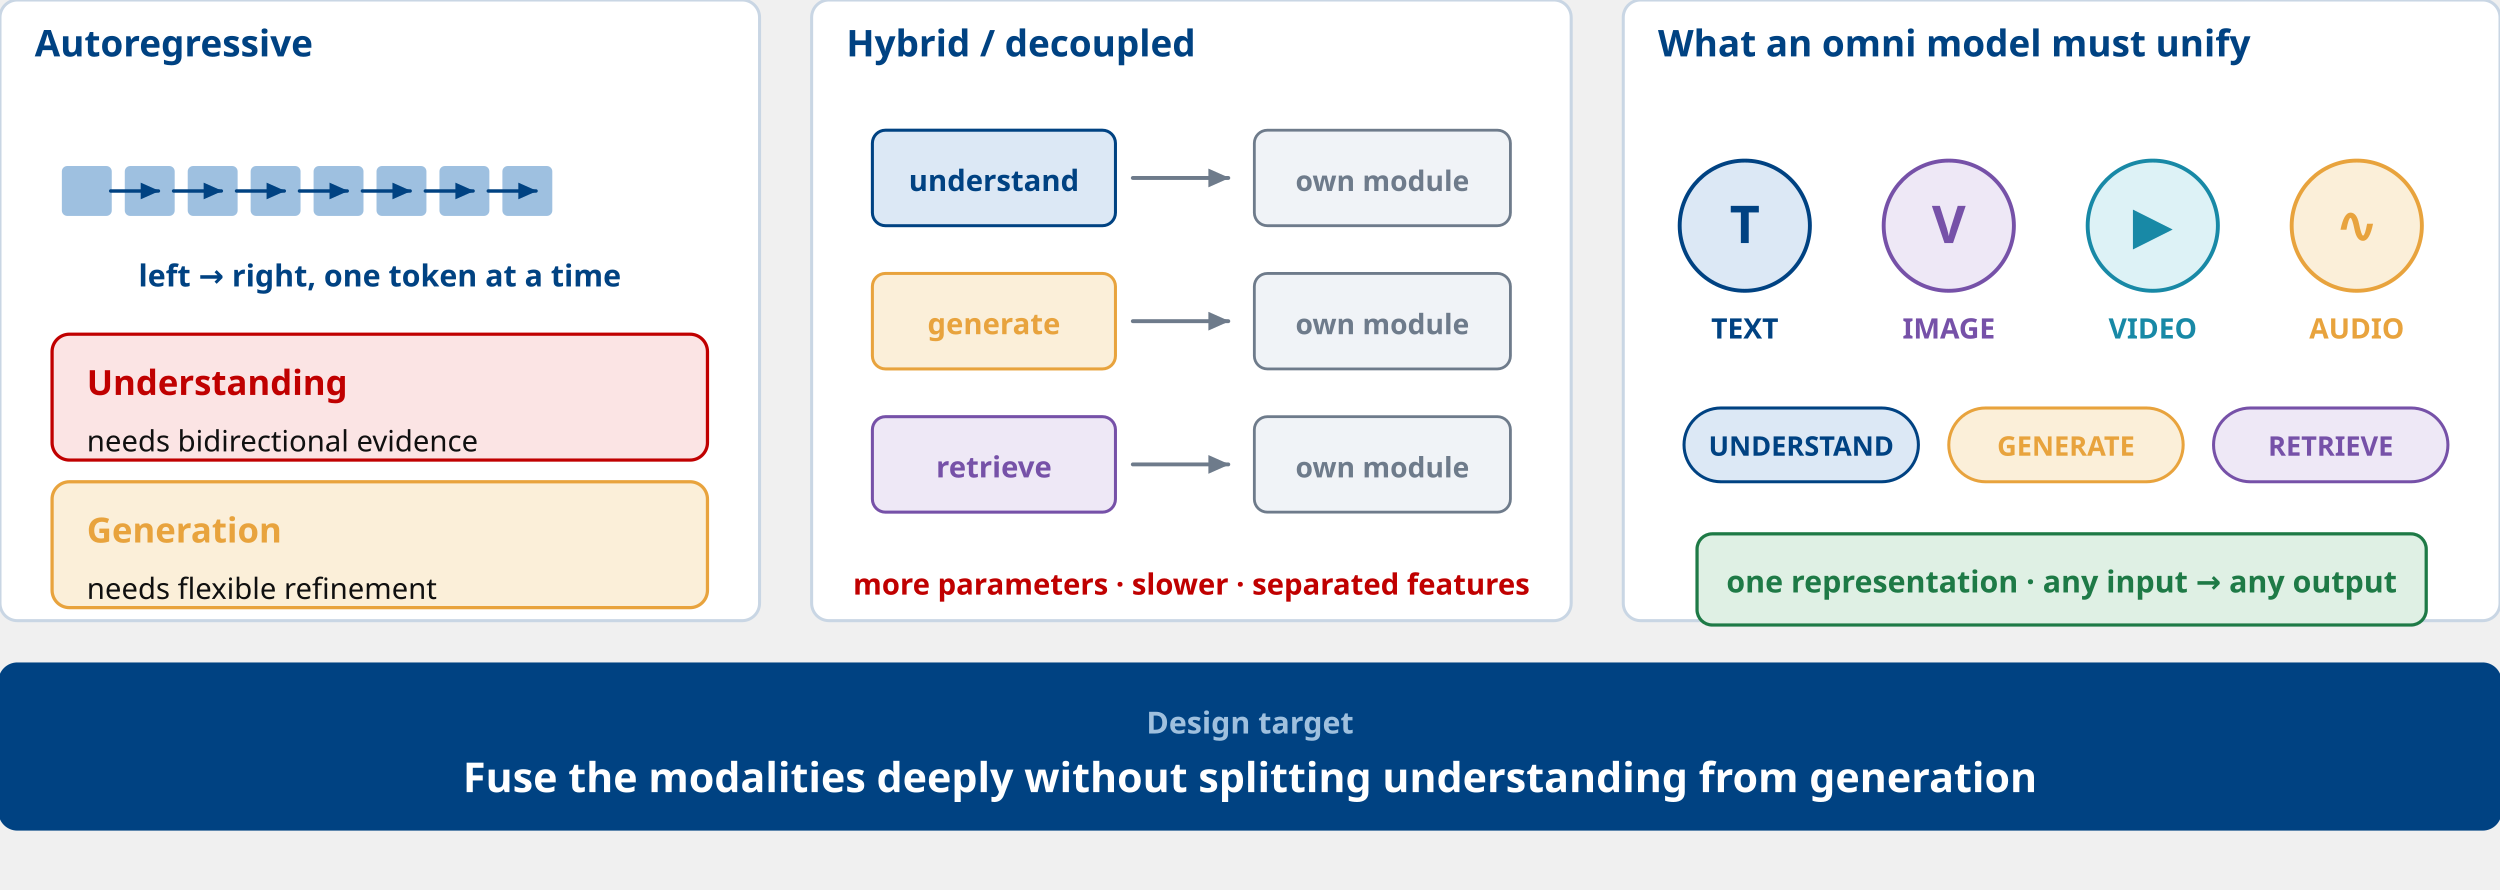
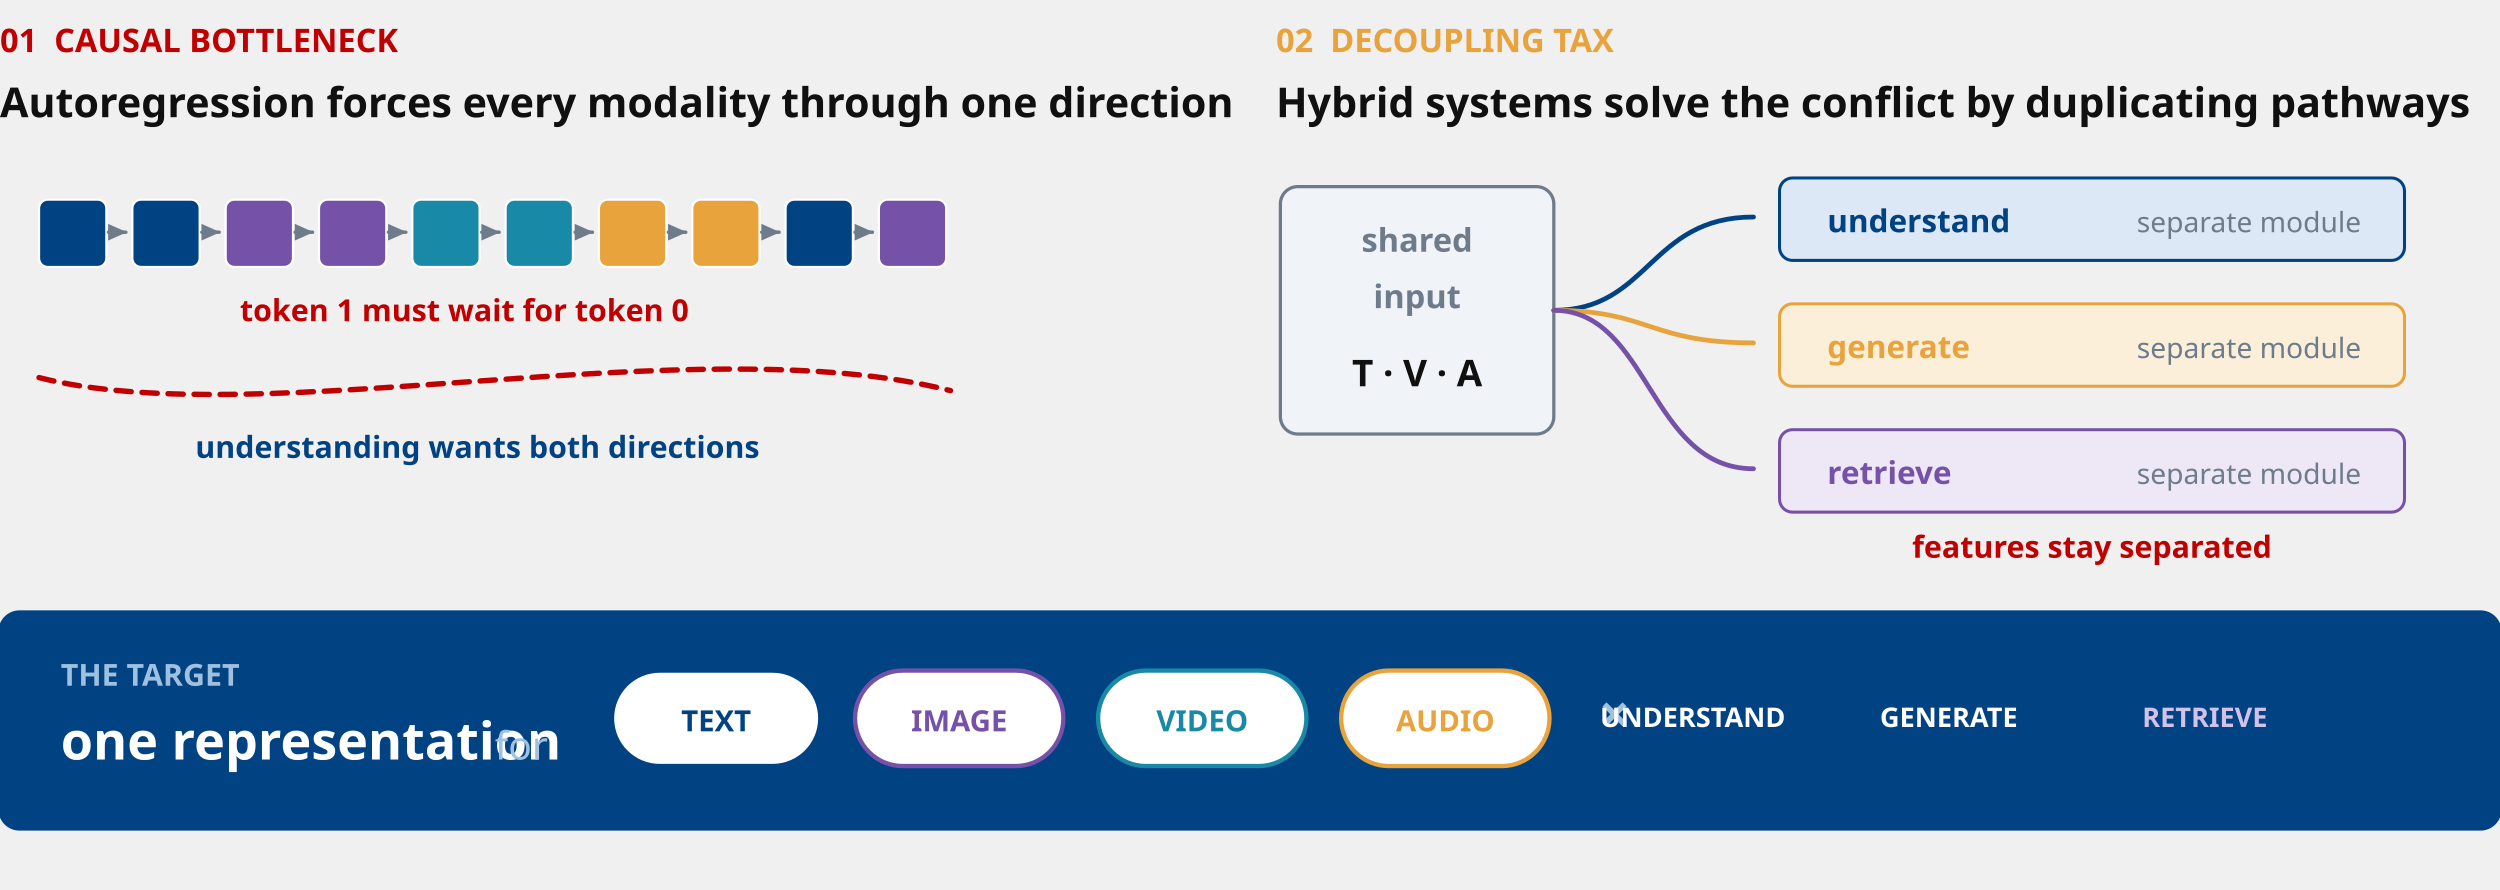
<svg xmlns="http://www.w3.org/2000/svg" width="1152" height="410" viewBox="0 0 1152 410">
  <defs>
    <marker id="arw-grey" viewBox="0 0 10 10" refX="8.5" refY="5" markerWidth="6" markerHeight="6" orient="auto-start-reverse">
      <path d="M 0 1 L 9 5 L 0 9 z" fill="#6E7B8B" />
    </marker>
-     <marker id="arw-navy" viewBox="0 0 10 10" refX="8.5" refY="5" markerWidth="6" markerHeight="6" orient="auto-start-reverse">
-       <path d="M 0 1 L 9 5 L 0 9 z" fill="#004282" />
-     </marker>
  </defs>
-   <rect x="0" y="0" width="350" height="286" rx="8" ry="8" fill="#FFFFFF" stroke="#C9D6E4" stroke-width="1.4" />
-   <text x="16" y="26" font-family="Calibri" font-size="17" font-weight="bold" fill="#004282" text-anchor="start" xml:space="preserve">Autoregressive</text>
-   <rect x="28" y="76" width="24" height="24" rx="3" ry="3" fill="#9EC0E0" stroke="#FFFFFF" stroke-width="1" />
-   <rect x="57" y="76" width="24" height="24" rx="3" ry="3" fill="#9EC0E0" stroke="#FFFFFF" stroke-width="1" />
-   <rect x="86" y="76" width="24" height="24" rx="3" ry="3" fill="#9EC0E0" stroke="#FFFFFF" stroke-width="1" />
-   <rect x="115" y="76" width="24" height="24" rx="3" ry="3" fill="#9EC0E0" stroke="#FFFFFF" stroke-width="1" />
-   <rect x="144" y="76" width="24" height="24" rx="3" ry="3" fill="#9EC0E0" stroke="#FFFFFF" stroke-width="1" />
-   <rect x="173" y="76" width="24" height="24" rx="3" ry="3" fill="#9EC0E0" stroke="#FFFFFF" stroke-width="1" />
-   <rect x="202" y="76" width="24" height="24" rx="3" ry="3" fill="#9EC0E0" stroke="#FFFFFF" stroke-width="1" />
-   <rect x="231" y="76" width="24" height="24" rx="3" ry="3" fill="#9EC0E0" stroke="#FFFFFF" stroke-width="1" />
-   <path d="M 51 88 L 73 88" stroke="#004282" stroke-width="1.6" fill="none" stroke-linecap="round" marker-end="url(#arw-navy)" />
-   <path d="M 80 88 L 102 88" stroke="#004282" stroke-width="1.6" fill="none" stroke-linecap="round" marker-end="url(#arw-navy)" />
-   <path d="M 109 88 L 131 88" stroke="#004282" stroke-width="1.6" fill="none" stroke-linecap="round" marker-end="url(#arw-navy)" />
-   <path d="M 138 88 L 160 88" stroke="#004282" stroke-width="1.6" fill="none" stroke-linecap="round" marker-end="url(#arw-navy)" />
-   <path d="M 167 88 L 189 88" stroke="#004282" stroke-width="1.6" fill="none" stroke-linecap="round" marker-end="url(#arw-navy)" />
-   <path d="M 196 88 L 218 88" stroke="#004282" stroke-width="1.6" fill="none" stroke-linecap="round" marker-end="url(#arw-navy)" />
-   <path d="M 225 88 L 247 88" stroke="#004282" stroke-width="1.6" fill="none" stroke-linecap="round" marker-end="url(#arw-navy)" />
-   <text x="175" y="132" font-family="Calibri" font-size="14" font-weight="bold" fill="#004282" text-anchor="middle" xml:space="preserve">left → right, one token at a time</text>
-   <rect x="24" y="154" width="302" height="58" rx="8" ry="8" fill="#FBE4E4" stroke="#C00000" stroke-width="1.5" />
-   <text x="40" y="182" font-family="Calibri" font-size="16" font-weight="bold" fill="#C00000" text-anchor="start" xml:space="preserve">Understanding</text>
-   <text x="40" y="208" font-family="Calibri" font-size="13.5" fill="#101010" text-anchor="start" xml:space="preserve">needs bidirectional evidence</text>
-   <rect x="24" y="222" width="302" height="58" rx="8" ry="8" fill="#FBEFD9" stroke="#E8A33D" stroke-width="1.5" />
-   <text x="40" y="250" font-family="Calibri" font-size="16" font-weight="bold" fill="#E8A33D" text-anchor="start" xml:space="preserve">Generation</text>
-   <text x="40" y="276" font-family="Calibri" font-size="13.5" fill="#101010" text-anchor="start" xml:space="preserve">needs flexible refinement</text>
-   <rect x="374" y="0" width="350" height="286" rx="8" ry="8" fill="#FFFFFF" stroke="#C9D6E4" stroke-width="1.4" />
-   <text x="390" y="26" font-family="Calibri" font-size="17" font-weight="bold" fill="#004282" text-anchor="start" xml:space="preserve">Hybrid / decoupled</text>
-   <rect x="402" y="60" width="112" height="44" rx="6" ry="6" fill="#DCE8F5" stroke="#004282" stroke-width="1.4" />
-   <text x="458" y="88" font-family="Calibri" font-size="13.5" font-weight="bold" fill="#004282" text-anchor="middle" xml:space="preserve">understand</text>
-   <path d="M 522 82 L 566 82" stroke="#6E7B8B" stroke-width="1.8" fill="none" stroke-linecap="round" marker-end="url(#arw-grey)" />
-   <rect x="578" y="60" width="118" height="44" rx="6" ry="6" fill="#F0F3F7" stroke="#6E7B8B" stroke-width="1.3" />
-   <text x="637" y="88" font-family="Calibri" font-size="13" font-weight="bold" fill="#6E7B8B" text-anchor="middle" xml:space="preserve">own module</text>
-   <rect x="402" y="126" width="112" height="44" rx="6" ry="6" fill="#FBEFD9" stroke="#E8A33D" stroke-width="1.4" />
-   <text x="458" y="154" font-family="Calibri" font-size="13.5" font-weight="bold" fill="#E8A33D" text-anchor="middle" xml:space="preserve">generate</text>
-   <path d="M 522 148 L 566 148" stroke="#6E7B8B" stroke-width="1.8" fill="none" stroke-linecap="round" marker-end="url(#arw-grey)" />
-   <rect x="578" y="126" width="118" height="44" rx="6" ry="6" fill="#F0F3F7" stroke="#6E7B8B" stroke-width="1.3" />
-   <text x="637" y="154" font-family="Calibri" font-size="13" font-weight="bold" fill="#6E7B8B" text-anchor="middle" xml:space="preserve">own module</text>
-   <rect x="402" y="192" width="112" height="44" rx="6" ry="6" fill="#EEE8F6" stroke="#7651A8" stroke-width="1.4" />
-   <text x="458" y="220" font-family="Calibri" font-size="13.5" font-weight="bold" fill="#7651A8" text-anchor="middle" xml:space="preserve">retrieve</text>
-   <path d="M 522 214 L 566 214" stroke="#6E7B8B" stroke-width="1.8" fill="none" stroke-linecap="round" marker-end="url(#arw-grey)" />
-   <rect x="578" y="192" width="118" height="44" rx="6" ry="6" fill="#F0F3F7" stroke="#6E7B8B" stroke-width="1.3" />
-   <text x="637" y="220" font-family="Calibri" font-size="13" font-weight="bold" fill="#6E7B8B" text-anchor="middle" xml:space="preserve">own module</text>
-   <text x="549" y="274" font-family="Calibri" font-size="13.5" font-weight="bold" fill="#C00000" text-anchor="middle" xml:space="preserve">more parameters · slower · separated features</text>
-   <rect x="748" y="0" width="404" height="286" rx="8" ry="8" fill="#FFFFFF" stroke="#C9D6E4" stroke-width="1.4" />
-   <text x="764" y="26" font-family="Calibri" font-size="17" font-weight="bold" fill="#004282" text-anchor="start" xml:space="preserve">What an omni model must unify</text>
-   <circle cx="804" cy="104" r="30" fill="#DCE8F5" stroke="#004282" stroke-width="1.8" />
-   <text x="804" y="112" font-family="Calibri" font-size="24" font-weight="bold" fill="#004282" text-anchor="middle" xml:space="preserve">T</text>
-   <text x="804" y="156" font-family="Calibri" font-size="13" font-weight="bold" fill="#004282" text-anchor="middle" xml:space="preserve">TEXT</text>
-   <circle cx="898" cy="104" r="30" fill="#EEE8F6" stroke="#7651A8" stroke-width="1.8" />
-   <text x="898" y="112" font-family="Calibri" font-size="24" font-weight="bold" fill="#7651A8" text-anchor="middle" xml:space="preserve">V</text>
-   <text x="898" y="156" font-family="Calibri" font-size="13" font-weight="bold" fill="#7651A8" text-anchor="middle" xml:space="preserve">IMAGE</text>
-   <circle cx="992" cy="104" r="30" fill="#DDF2F6" stroke="#1889A6" stroke-width="1.8" />
-   <text x="992" y="112" font-family="Calibri" font-size="24" font-weight="bold" fill="#1889A6" text-anchor="middle" xml:space="preserve">▶</text>
-   <text x="992" y="156" font-family="Calibri" font-size="13" font-weight="bold" fill="#1889A6" text-anchor="middle" xml:space="preserve">VIDEO</text>
-   <circle cx="1086" cy="104" r="30" fill="#FBEFD9" stroke="#E8A33D" stroke-width="1.8" />
-   <text x="1086" y="112" font-family="Calibri" font-size="24" font-weight="bold" fill="#E8A33D" text-anchor="middle" xml:space="preserve">∿</text>
-   <text x="1086" y="156" font-family="Calibri" font-size="13" font-weight="bold" fill="#E8A33D" text-anchor="middle" xml:space="preserve">AUDIO</text>
-   <rect x="776" y="188" width="108" height="34" rx="17" ry="17" fill="#DCE8F5" stroke="#004282" stroke-width="1.4" />
-   <text x="830" y="210" font-family="Calibri" font-size="12.5" font-weight="bold" fill="#004282" text-anchor="middle" xml:space="preserve">UNDERSTAND</text>
-   <rect x="898" y="188" width="108" height="34" rx="17" ry="17" fill="#FBEFD9" stroke="#E8A33D" stroke-width="1.4" />
-   <text x="952" y="210" font-family="Calibri" font-size="12.5" font-weight="bold" fill="#E8A33D" text-anchor="middle" xml:space="preserve">GENERATE</text>
-   <rect x="1020" y="188" width="108" height="34" rx="17" ry="17" fill="#EEE8F6" stroke="#7651A8" stroke-width="1.4" />
-   <text x="1074" y="210" font-family="Calibri" font-size="12.5" font-weight="bold" fill="#7651A8" text-anchor="middle" xml:space="preserve">RETRIEVE</text>
-   <rect x="782" y="246" width="336" height="42" rx="7" ry="7" fill="#DFF0E4" stroke="#1E7A46" stroke-width="1.5" />
-   <text x="950" y="273" font-family="Calibri" font-size="14" font-weight="bold" fill="#1E7A46" text-anchor="middle" xml:space="preserve">one representation · any input → any output</text>
-   <rect x="0" y="306" width="1152" height="76" rx="8" ry="8" fill="#004282" stroke="#004282" stroke-width="1.5" />
-   <text x="576" y="338" font-family="Calibri" font-size="14" font-weight="bold" fill="#9FC0DE" text-anchor="middle" xml:space="preserve">Design target</text>
-   <text x="576" y="365" font-family="Calibri" font-size="19" font-weight="bold" fill="#FFFFFF" text-anchor="middle" xml:space="preserve">Fuse the modalities deeply without splitting understanding from generation</text>
+   <text x="0" y="24" font-family="Calibri" font-size="15" font-weight="bold" fill="#C00000" text-anchor="start" xml:space="preserve">01  CAUSAL BOTTLENECK</text>
+   <text x="0" y="54" font-family="Calibri" font-size="19" font-weight="bold" fill="#101010" text-anchor="start" xml:space="preserve">Autoregression forces every modality through one direction</text>
+   <rect x="18" y="92" width="31" height="31" rx="4" ry="4" fill="#004282" stroke="#FFFFFF" stroke-width="1" />
+   <path d="M 50 107 L 58 107" stroke="#6E7B8B" stroke-width="1.6" fill="none" stroke-linecap="round" marker-end="url(#arw-grey)" />
+   <rect x="61" y="92" width="31" height="31" rx="4" ry="4" fill="#004282" stroke="#FFFFFF" stroke-width="1" />
+   <path d="M 93 107 L 101 107" stroke="#6E7B8B" stroke-width="1.6" fill="none" stroke-linecap="round" marker-end="url(#arw-grey)" />
+   <rect x="104" y="92" width="31" height="31" rx="4" ry="4" fill="#7651A8" stroke="#FFFFFF" stroke-width="1" />
+   <path d="M 136 107 L 144 107" stroke="#6E7B8B" stroke-width="1.6" fill="none" stroke-linecap="round" marker-end="url(#arw-grey)" />
+   <rect x="147" y="92" width="31" height="31" rx="4" ry="4" fill="#7651A8" stroke="#FFFFFF" stroke-width="1" />
+   <path d="M 179 107 L 187 107" stroke="#6E7B8B" stroke-width="1.6" fill="none" stroke-linecap="round" marker-end="url(#arw-grey)" />
+   <rect x="190" y="92" width="31" height="31" rx="4" ry="4" fill="#1889A6" stroke="#FFFFFF" stroke-width="1" />
+   <path d="M 222 107 L 230 107" stroke="#6E7B8B" stroke-width="1.6" fill="none" stroke-linecap="round" marker-end="url(#arw-grey)" />
+   <rect x="233" y="92" width="31" height="31" rx="4" ry="4" fill="#1889A6" stroke="#FFFFFF" stroke-width="1" />
+   <path d="M 265 107 L 273 107" stroke="#6E7B8B" stroke-width="1.6" fill="none" stroke-linecap="round" marker-end="url(#arw-grey)" />
+   <rect x="276" y="92" width="31" height="31" rx="4" ry="4" fill="#E8A33D" stroke="#FFFFFF" stroke-width="1" />
+   <path d="M 308 107 L 316 107" stroke="#6E7B8B" stroke-width="1.6" fill="none" stroke-linecap="round" marker-end="url(#arw-grey)" />
+   <rect x="319" y="92" width="31" height="31" rx="4" ry="4" fill="#E8A33D" stroke="#FFFFFF" stroke-width="1" />
+   <path d="M 351 107 L 359 107" stroke="#6E7B8B" stroke-width="1.6" fill="none" stroke-linecap="round" marker-end="url(#arw-grey)" />
+   <rect x="362" y="92" width="31" height="31" rx="4" ry="4" fill="#004282" stroke="#FFFFFF" stroke-width="1" />
+   <path d="M 394 107 L 402 107" stroke="#6E7B8B" stroke-width="1.6" fill="none" stroke-linecap="round" marker-end="url(#arw-grey)" />
+   <rect x="405" y="92" width="31" height="31" rx="4" ry="4" fill="#7651A8" stroke="#FFFFFF" stroke-width="1" />
+   <text x="214" y="148" font-family="Calibri" font-size="14" font-weight="bold" fill="#C00000" text-anchor="middle" xml:space="preserve">token 1 must wait for token 0</text>
+   <path d="M 18 174 C 120 200, 320 150, 438 180" stroke="#C00000" stroke-width="2.5" fill="none" stroke-dasharray="7 5" stroke-linecap="round" />
+   <text x="220" y="211" font-family="Calibri" font-size="14" font-weight="bold" fill="#004282" text-anchor="middle" xml:space="preserve">understanding wants both directions</text>
+   <text x="588" y="24" font-family="Calibri" font-size="15" font-weight="bold" fill="#E8A33D" text-anchor="start" xml:space="preserve">02  DECOUPLING TAX</text>
+   <text x="588" y="54" font-family="Calibri" font-size="19" font-weight="bold" fill="#101010" text-anchor="start" xml:space="preserve">Hybrid systems solve the conflict by duplicating pathways</text>
+   <rect x="590" y="86" width="126" height="114" rx="8" ry="8" fill="#F0F3F7" stroke="#6E7B8B" stroke-width="1.5" />
+   <text x="653" y="116" font-family="Calibri" font-size="15" font-weight="bold" fill="#6E7B8B" text-anchor="middle" xml:space="preserve">shared</text>
+   <text x="653" y="142" font-family="Calibri" font-size="15" font-weight="bold" fill="#6E7B8B" text-anchor="middle" xml:space="preserve">input</text>
+   <text x="653" y="178" font-family="Calibri" font-size="17" font-weight="bold" fill="#101010" text-anchor="middle" xml:space="preserve">T · V · A</text>
+   <path d="M 716 143 C 760 143, 760 100, 808 100" stroke="#004282" stroke-width="2.2" fill="none" stroke-linecap="round" />
+   <rect x="820" y="82" width="288" height="38" rx="6" ry="6" fill="#DCE8F5" stroke="#004282" stroke-width="1.4" />
+   <text x="842" y="107" font-family="Calibri" font-size="14.5" font-weight="bold" fill="#004282" text-anchor="start" xml:space="preserve">understand</text>
+   <text x="1088" y="107" font-family="Calibri" font-size="13" fill="#6E7B8B" text-anchor="end" xml:space="preserve">separate module</text>
+   <path d="M 716 143 C 760 143, 760 158, 808 158" stroke="#E8A33D" stroke-width="2.2" fill="none" stroke-linecap="round" />
+   <rect x="820" y="140" width="288" height="38" rx="6" ry="6" fill="#FBEFD9" stroke="#E8A33D" stroke-width="1.4" />
+   <text x="842" y="165" font-family="Calibri" font-size="14.5" font-weight="bold" fill="#E8A33D" text-anchor="start" xml:space="preserve">generate</text>
+   <text x="1088" y="165" font-family="Calibri" font-size="13" fill="#6E7B8B" text-anchor="end" xml:space="preserve">separate module</text>
+   <path d="M 716 143 C 760 143, 760 216, 808 216" stroke="#7651A8" stroke-width="2.2" fill="none" stroke-linecap="round" />
+   <rect x="820" y="198" width="288" height="38" rx="6" ry="6" fill="#EEE8F6" stroke="#7651A8" stroke-width="1.4" />
+   <text x="842" y="223" font-family="Calibri" font-size="14.5" font-weight="bold" fill="#7651A8" text-anchor="start" xml:space="preserve">retrieve</text>
+   <text x="1088" y="223" font-family="Calibri" font-size="13" fill="#6E7B8B" text-anchor="end" xml:space="preserve">separate module</text>
+   <text x="964" y="257" font-family="Calibri" font-size="14" font-weight="bold" fill="#C00000" text-anchor="middle" xml:space="preserve">features stay separated</text>
+   <rect x="0" y="282" width="1152" height="100" rx="9" ry="9" fill="#004282" stroke="#004282" stroke-width="1.5" />
+   <text x="28" y="316" font-family="Calibri" font-size="14" font-weight="bold" fill="#9FC0DE" text-anchor="start" xml:space="preserve">THE TARGET</text>
+   <text x="28" y="350" font-family="Calibri" font-size="24" font-weight="bold" fill="#FFFFFF" text-anchor="start" xml:space="preserve">one representation</text>
+   <text x="228" y="350" font-family="Calibri" font-size="18" fill="#9FC0DE" text-anchor="start" xml:space="preserve">for</text>
+   <rect x="282" y="309" width="96" height="44" rx="22" ry="22" fill="#FFFFFF" stroke="#004282" stroke-width="2" />
+   <text x="330" y="337" font-family="Calibri" font-size="13.5" font-weight="bold" fill="#004282" text-anchor="middle" xml:space="preserve">TEXT</text>
+   <rect x="394" y="309" width="96" height="44" rx="22" ry="22" fill="#FFFFFF" stroke="#7651A8" stroke-width="2" />
+   <text x="442" y="337" font-family="Calibri" font-size="13.5" font-weight="bold" fill="#7651A8" text-anchor="middle" xml:space="preserve">IMAGE</text>
+   <rect x="506" y="309" width="96" height="44" rx="22" ry="22" fill="#FFFFFF" stroke="#1889A6" stroke-width="2" />
+   <text x="554" y="337" font-family="Calibri" font-size="13.5" font-weight="bold" fill="#1889A6" text-anchor="middle" xml:space="preserve">VIDEO</text>
+   <rect x="618" y="309" width="96" height="44" rx="22" ry="22" fill="#FFFFFF" stroke="#E8A33D" stroke-width="2" />
+   <text x="666" y="337" font-family="Calibri" font-size="13.5" font-weight="bold" fill="#E8A33D" text-anchor="middle" xml:space="preserve">AUDIO</text>
+   <text x="744" y="338" font-family="Calibri" font-size="25" font-weight="bold" fill="#9FC0DE" text-anchor="middle" xml:space="preserve">×</text>
+   <text x="780" y="335" font-family="Calibri" font-size="12.5" font-weight="bold" fill="#FFFFFF" text-anchor="middle" xml:space="preserve">UNDERSTAND</text>
+   <text x="898" y="335" font-family="Calibri" font-size="12.5" font-weight="bold" fill="#FFFFFF" text-anchor="middle" xml:space="preserve">GENERATE</text>
+   <text x="1016" y="335" font-family="Calibri" font-size="12.5" font-weight="bold" fill="#D2C1E8" text-anchor="middle" xml:space="preserve">RETRIEVE</text>
</svg>
